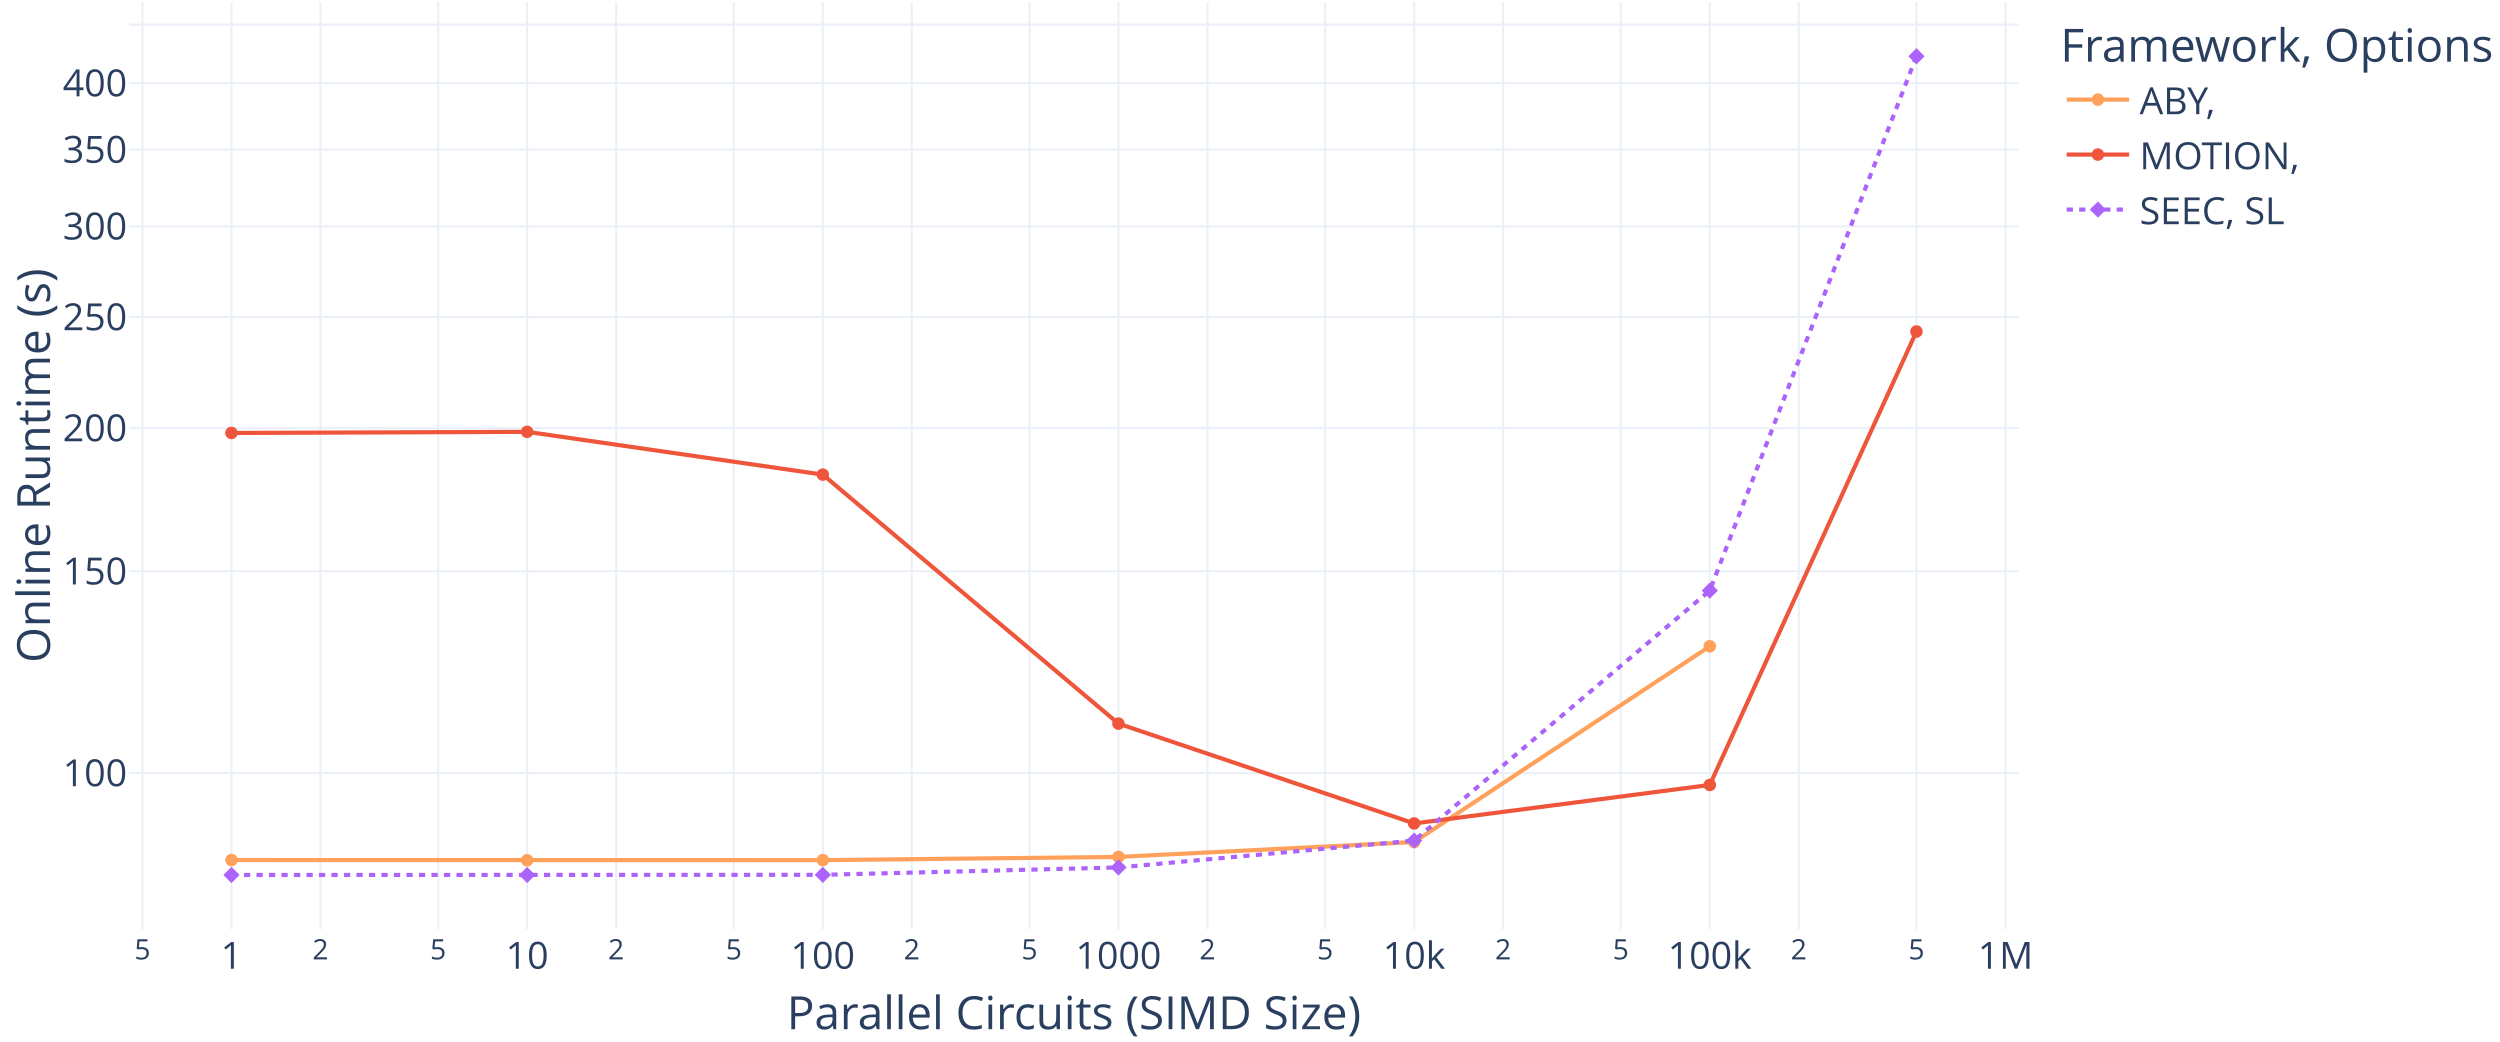
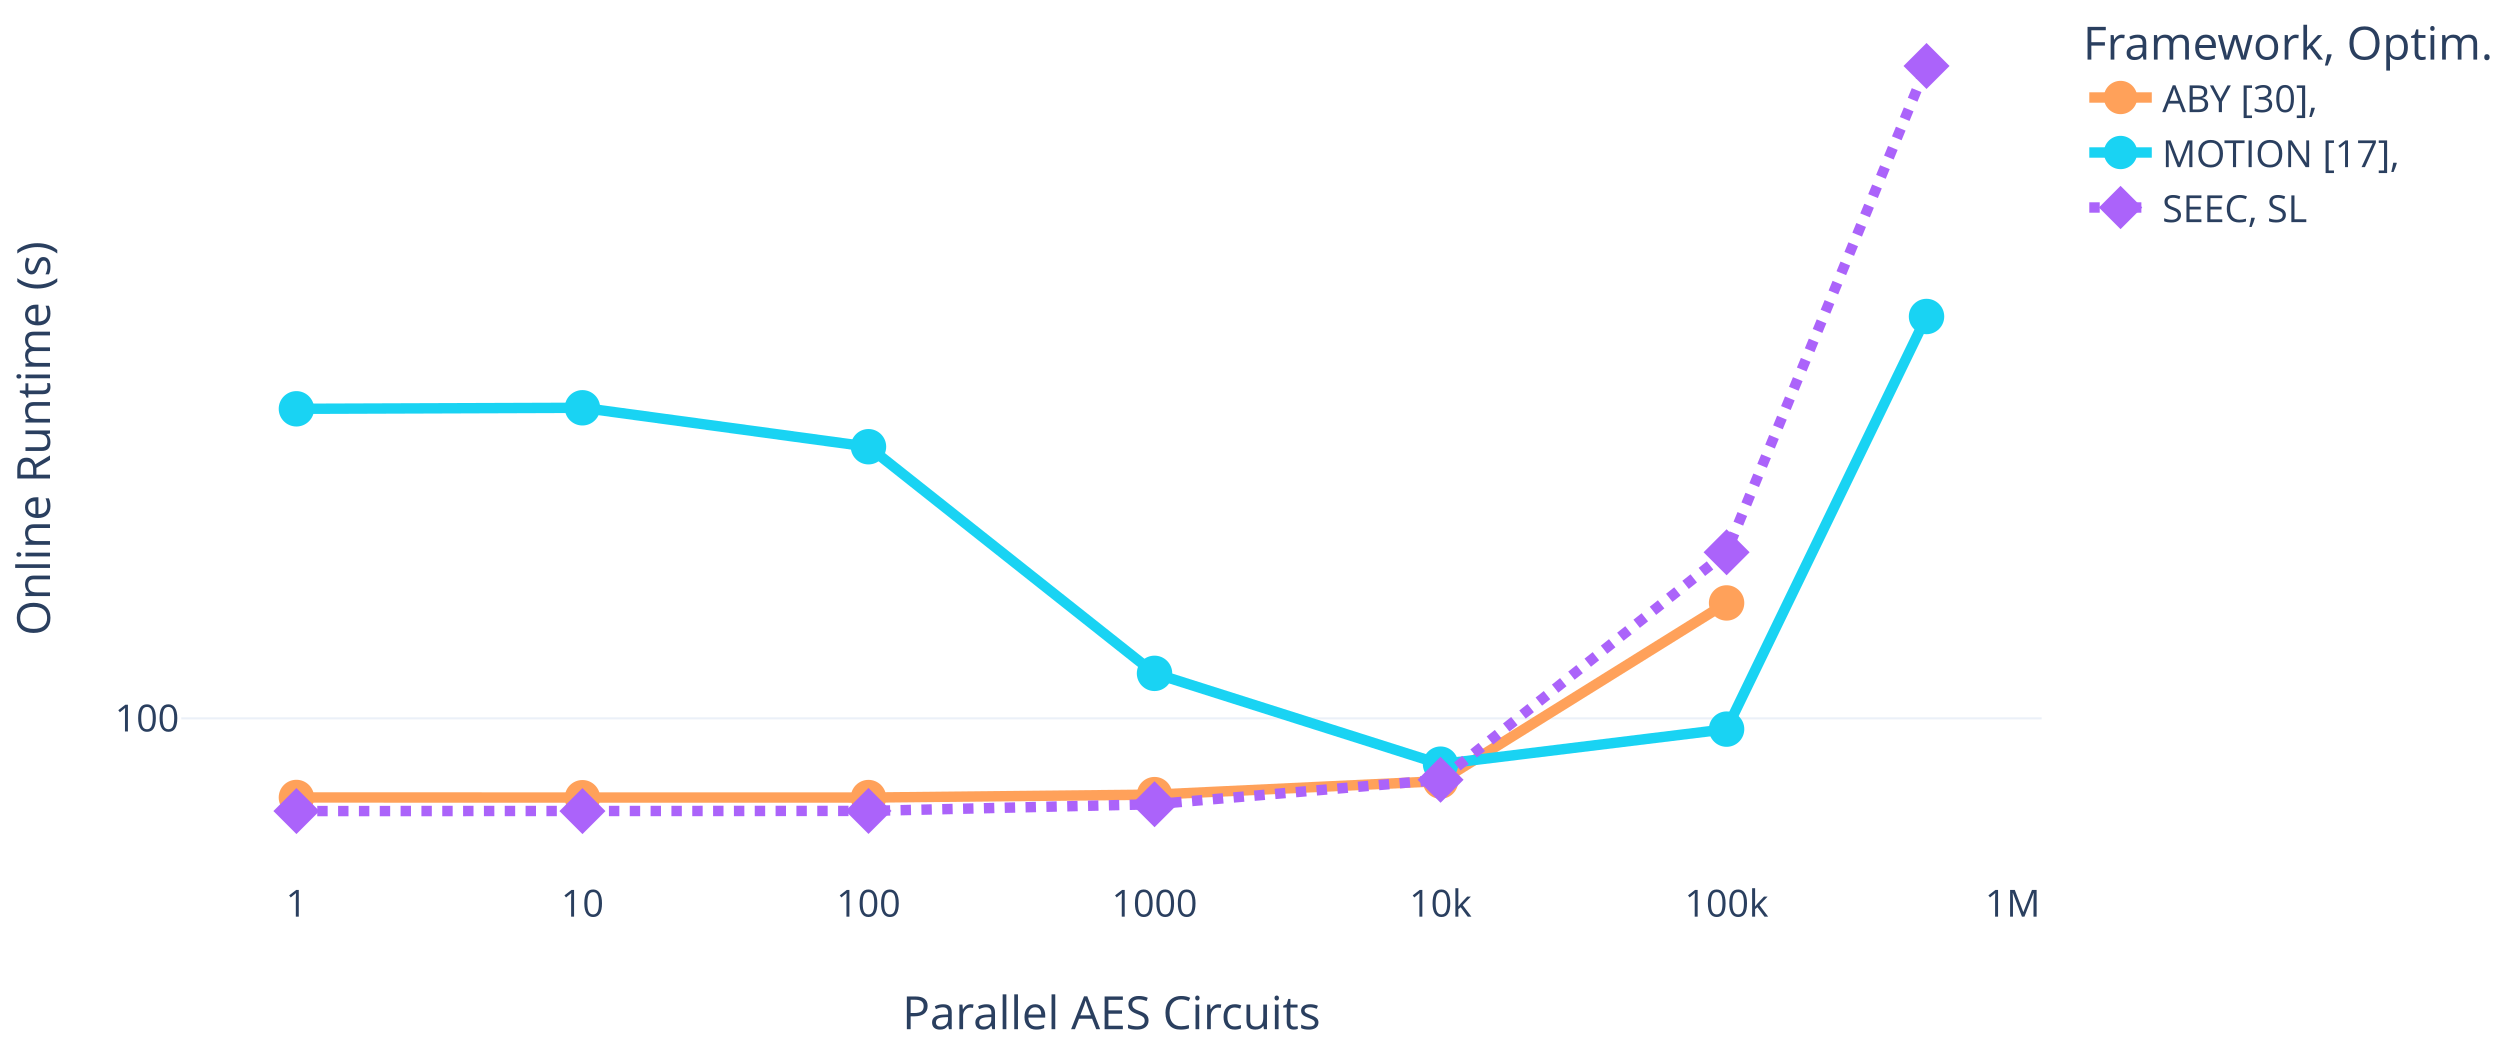
<svg xmlns="http://www.w3.org/2000/svg" class="main-svg" width="1200" height="500" style="" viewBox="0 0 1200 500">
  <rect x="0" y="0" width="1200" height="500" style="fill: rgb(255, 255, 255); fill-opacity: 1;" />
-   <defs id="defs-f3e6d9">
+   <defs id="defs-80a5e2">
    <g class="clips">
-       <clipPath id="clipf3e6d9xyplot" class="plotclip">
-         <rect width="907" height="445" />
-       </clipPath>
-       <clipPath class="axesclip" id="clipf3e6d9x">
-         <rect x="62" y="0" width="907" height="500" />
-       </clipPath>
-       <clipPath class="axesclip" id="clipf3e6d9y">
-         <rect x="0" y="1" width="1200" height="445" />
-       </clipPath>
-       <clipPath class="axesclip" id="clipf3e6d9xy">
-         <rect x="62" y="1" width="907" height="445" />
+       <clipPath id="clip80a5e2xyplot" class="plotclip">
+         <rect width="893" height="421" />
+       </clipPath>
+       <clipPath class="axesclip" id="clip80a5e2x">
+         <rect x="87" y="0" width="893" height="500" />
+       </clipPath>
+       <clipPath class="axesclip" id="clip80a5e2y">
+         <rect x="0" y="0" width="1200" height="421" />
+       </clipPath>
+       <clipPath class="axesclip" id="clip80a5e2xy">
+         <rect x="87" y="0" width="893" height="421" />
      </clipPath>
    </g>
    <g class="gradients" />
    <g class="patterns" />
  </defs>
  <g class="bglayer" />
  <g class="layer-below">
    <g class="imagelayer" />
    <g class="shapelayer" />
  </g>
  <g class="cartesianlayer">
    <g class="subplot xy">
      <g class="layer-subplot">
        <g class="shapelayer" />
        <g class="imagelayer" />
      </g>
      <g class="minor-gridlayer">
        <g class="x" />
        <g class="y" />
      </g>
      <g class="gridlayer">
-         <g class="x">
-           <path class="xgrid crisp" transform="translate(68.38,0)" d="M0,1v445" style="stroke: rgb(235, 240, 248); stroke-opacity: 1; stroke-width: 1px;" />
-           <path class="xgrid crisp" transform="translate(111.1,0)" d="M0,1v445" style="stroke: rgb(235, 240, 248); stroke-opacity: 1; stroke-width: 1px;" />
-           <path class="xgrid crisp" transform="translate(153.82,0)" d="M0,1v445" style="stroke: rgb(235, 240, 248); stroke-opacity: 1; stroke-width: 1px;" />
-           <path class="xgrid crisp" transform="translate(210.3,0)" d="M0,1v445" style="stroke: rgb(235, 240, 248); stroke-opacity: 1; stroke-width: 1px;" />
-           <path class="xgrid crisp" transform="translate(253.02,0)" d="M0,1v445" style="stroke: rgb(235, 240, 248); stroke-opacity: 1; stroke-width: 1px;" />
-           <path class="xgrid crisp" transform="translate(295.74,0)" d="M0,1v445" style="stroke: rgb(235, 240, 248); stroke-opacity: 1; stroke-width: 1px;" />
-           <path class="xgrid crisp" transform="translate(352.22,0)" d="M0,1v445" style="stroke: rgb(235, 240, 248); stroke-opacity: 1; stroke-width: 1px;" />
-           <path class="xgrid crisp" transform="translate(394.94,0)" d="M0,1v445" style="stroke: rgb(235, 240, 248); stroke-opacity: 1; stroke-width: 1px;" />
-           <path class="xgrid crisp" transform="translate(437.66,0)" d="M0,1v445" style="stroke: rgb(235, 240, 248); stroke-opacity: 1; stroke-width: 1px;" />
-           <path class="xgrid crisp" transform="translate(494.14,0)" d="M0,1v445" style="stroke: rgb(235, 240, 248); stroke-opacity: 1; stroke-width: 1px;" />
-           <path class="xgrid crisp" transform="translate(536.86,0)" d="M0,1v445" style="stroke: rgb(235, 240, 248); stroke-opacity: 1; stroke-width: 1px;" />
-           <path class="xgrid crisp" transform="translate(579.58,0)" d="M0,1v445" style="stroke: rgb(235, 240, 248); stroke-opacity: 1; stroke-width: 1px;" />
-           <path class="xgrid crisp" transform="translate(636.06,0)" d="M0,1v445" style="stroke: rgb(235, 240, 248); stroke-opacity: 1; stroke-width: 1px;" />
-           <path class="xgrid crisp" transform="translate(678.78,0)" d="M0,1v445" style="stroke: rgb(235, 240, 248); stroke-opacity: 1; stroke-width: 1px;" />
-           <path class="xgrid crisp" transform="translate(721.5,0)" d="M0,1v445" style="stroke: rgb(235, 240, 248); stroke-opacity: 1; stroke-width: 1px;" />
-           <path class="xgrid crisp" transform="translate(777.98,0)" d="M0,1v445" style="stroke: rgb(235, 240, 248); stroke-opacity: 1; stroke-width: 1px;" />
-           <path class="xgrid crisp" transform="translate(820.7,0)" d="M0,1v445" style="stroke: rgb(235, 240, 248); stroke-opacity: 1; stroke-width: 1px;" />
-           <path class="xgrid crisp" transform="translate(863.42,0)" d="M0,1v445" style="stroke: rgb(235, 240, 248); stroke-opacity: 1; stroke-width: 1px;" />
-           <path class="xgrid crisp" transform="translate(919.9,0)" d="M0,1v445" style="stroke: rgb(235, 240, 248); stroke-opacity: 1; stroke-width: 1px;" />
-           <path class="xgrid crisp" transform="translate(962.62,0)" d="M0,1v445" style="stroke: rgb(235, 240, 248); stroke-opacity: 1; stroke-width: 1px;" />
-         </g>
+         <g class="x" />
        <g class="y">
-           <path class="ygrid crisp" transform="translate(0,371.09)" d="M62,0h907" style="stroke: rgb(235, 240, 248); stroke-opacity: 1; stroke-width: 1px;" />
-           <path class="ygrid crisp" transform="translate(0,274.23)" d="M62,0h907" style="stroke: rgb(235, 240, 248); stroke-opacity: 1; stroke-width: 1px;" />
-           <path class="ygrid crisp" transform="translate(0,205.51)" d="M62,0h907" style="stroke: rgb(235, 240, 248); stroke-opacity: 1; stroke-width: 1px;" />
-           <path class="ygrid crisp" transform="translate(0,152.21)" d="M62,0h907" style="stroke: rgb(235, 240, 248); stroke-opacity: 1; stroke-width: 1px;" />
-           <path class="ygrid crisp" transform="translate(0,108.66)" d="M62,0h907" style="stroke: rgb(235, 240, 248); stroke-opacity: 1; stroke-width: 1px;" />
-           <path class="ygrid crisp" transform="translate(0,71.83)" d="M62,0h907" style="stroke: rgb(235, 240, 248); stroke-opacity: 1; stroke-width: 1px;" />
-           <path class="ygrid crisp" transform="translate(0,39.94)" d="M62,0h907" style="stroke: rgb(235, 240, 248); stroke-opacity: 1; stroke-width: 1px;" />
-           <path class="ygrid crisp" transform="translate(0,11.8)" d="M62,0h907" style="stroke: rgb(235, 240, 248); stroke-opacity: 1; stroke-width: 1px;" />
+           <path class="ygrid crisp" transform="translate(0,344.81)" d="M87,0h893" style="stroke: rgb(235, 240, 248); stroke-opacity: 1; stroke-width: 1px;" />
        </g>
      </g>
      <g class="zerolinelayer" />
      <path class="xlines-below" />
      <path class="ylines-below" />
      <g class="overlines-below" />
      <g class="xaxislayer-below" />
      <g class="yaxislayer-below" />
      <g class="overaxes-below" />
-       <g class="plot" transform="translate(62,1)" clip-path="url(#clipf3e6d9xyplot)">
+       <g class="plot" transform="translate(87,0)" clip-path="url(#clip80a5e2xyplot)">
        <g class="scatterlayer mlayer">
-           <g class="trace scatter trace875b32" style="stroke-miterlimit: 2; opacity: 1;">
+           <g class="trace scatter trace30fdcc" style="stroke-miterlimit: 2; opacity: 1;">
            <g class="fills" />
            <g class="errorbars" />
            <g class="lines">
-               <path class="js-line" d="M49.1,411.82L332.94,411.86L474.86,410.32L616.78,403.18L758.7,309.2" style="vector-effect: none; fill: none; stroke: rgb(255, 161, 90); stroke-opacity: 1; stroke-width: 2px; opacity: 1;" />
+               <path class="js-line" d="M55.28,382.79L329.87,382.83L467.17,381.42L604.46,374.93L741.76,289.41" style="vector-effect: none; fill: none; stroke: rgb(255, 161, 90); stroke-opacity: 1; stroke-width: 5px; opacity: 1;" />
            </g>
            <g class="points">
-               <path class="point" transform="translate(49.1,411.82)" d="M3,0A3,3 0 1,1 0,-3A3,3 0 0,1 3,0Z" style="opacity: 1; stroke-width: 0px; fill: rgb(255, 161, 90); fill-opacity: 1;" />
-               <path class="point" transform="translate(191.02,411.95)" d="M3,0A3,3 0 1,1 0,-3A3,3 0 0,1 3,0Z" style="opacity: 1; stroke-width: 0px; fill: rgb(255, 161, 90); fill-opacity: 1;" />
-               <path class="point" transform="translate(332.94,411.86)" d="M3,0A3,3 0 1,1 0,-3A3,3 0 0,1 3,0Z" style="opacity: 1; stroke-width: 0px; fill: rgb(255, 161, 90); fill-opacity: 1;" />
-               <path class="point" transform="translate(474.86,410.32)" d="M3,0A3,3 0 1,1 0,-3A3,3 0 0,1 3,0Z" style="opacity: 1; stroke-width: 0px; fill: rgb(255, 161, 90); fill-opacity: 1;" />
-               <path class="point" transform="translate(616.78,403.18)" d="M3,0A3,3 0 1,1 0,-3A3,3 0 0,1 3,0Z" style="opacity: 1; stroke-width: 0px; fill: rgb(255, 161, 90); fill-opacity: 1;" />
-               <path class="point" transform="translate(758.7,309.2)" d="M3,0A3,3 0 1,1 0,-3A3,3 0 0,1 3,0Z" style="opacity: 1; stroke-width: 0px; fill: rgb(255, 161, 90); fill-opacity: 1;" />
+               <path class="point" transform="translate(55.28,382.79)" d="M8.5,0A8.5,8.5 0 1,1 0,-8.5A8.5,8.5 0 0,1 8.5,0Z" style="opacity: 1; stroke-width: 0px; fill: rgb(255, 161, 90); fill-opacity: 1;" />
+               <path class="point" transform="translate(192.57,382.91)" d="M8.5,0A8.5,8.5 0 1,1 0,-8.5A8.5,8.5 0 0,1 8.5,0Z" style="opacity: 1; stroke-width: 0px; fill: rgb(255, 161, 90); fill-opacity: 1;" />
+               <path class="point" transform="translate(329.87,382.83)" d="M8.5,0A8.5,8.5 0 1,1 0,-8.5A8.5,8.5 0 0,1 8.5,0Z" style="opacity: 1; stroke-width: 0px; fill: rgb(255, 161, 90); fill-opacity: 1;" />
+               <path class="point" transform="translate(467.17,381.42)" d="M8.5,0A8.5,8.5 0 1,1 0,-8.5A8.5,8.5 0 0,1 8.5,0Z" style="opacity: 1; stroke-width: 0px; fill: rgb(255, 161, 90); fill-opacity: 1;" />
+               <path class="point" transform="translate(604.46,374.93)" d="M8.5,0A8.5,8.5 0 1,1 0,-8.5A8.5,8.5 0 0,1 8.5,0Z" style="opacity: 1; stroke-width: 0px; fill: rgb(255, 161, 90); fill-opacity: 1;" />
+               <path class="point" transform="translate(741.76,289.41)" d="M8.5,0A8.5,8.5 0 1,1 0,-8.5A8.5,8.5 0 0,1 8.5,0Z" style="opacity: 1; stroke-width: 0px; fill: rgb(255, 161, 90); fill-opacity: 1;" />
            </g>
            <g class="text" />
          </g>
-           <g class="trace scatter trace6e93a5" style="stroke-miterlimit: 2; opacity: 1;">
+           <g class="trace scatter traced0919b" style="stroke-miterlimit: 2; opacity: 1;">
            <g class="fills" />
            <g class="errorbars" />
            <g class="lines">
-               <path class="js-line" d="M49.1,206.82L191.02,206.28L332.94,226.82L474.86,346.35L616.78,394.25L758.7,375.77L857.9,158.13" style="vector-effect: none; fill: none; stroke: rgb(239, 85, 59); stroke-opacity: 1; stroke-width: 2px; opacity: 1;" />
+               <path class="js-line" d="M55.28,196.23L192.57,195.74L329.87,214.43L467.17,323.21L604.46,366.8L741.76,349.98L837.73,151.92" style="vector-effect: none; fill: none; stroke: rgb(25, 211, 243); stroke-opacity: 1; stroke-width: 5px; opacity: 1;" />
            </g>
            <g class="points">
-               <path class="point" transform="translate(49.1,206.82)" d="M3,0A3,3 0 1,1 0,-3A3,3 0 0,1 3,0Z" style="opacity: 1; stroke-width: 0px; fill: rgb(239, 85, 59); fill-opacity: 1;" />
-               <path class="point" transform="translate(191.02,206.28)" d="M3,0A3,3 0 1,1 0,-3A3,3 0 0,1 3,0Z" style="opacity: 1; stroke-width: 0px; fill: rgb(239, 85, 59); fill-opacity: 1;" />
-               <path class="point" transform="translate(332.94,226.82)" d="M3,0A3,3 0 1,1 0,-3A3,3 0 0,1 3,0Z" style="opacity: 1; stroke-width: 0px; fill: rgb(239, 85, 59); fill-opacity: 1;" />
-               <path class="point" transform="translate(474.86,346.35)" d="M3,0A3,3 0 1,1 0,-3A3,3 0 0,1 3,0Z" style="opacity: 1; stroke-width: 0px; fill: rgb(239, 85, 59); fill-opacity: 1;" />
-               <path class="point" transform="translate(616.78,394.25)" d="M3,0A3,3 0 1,1 0,-3A3,3 0 0,1 3,0Z" style="opacity: 1; stroke-width: 0px; fill: rgb(239, 85, 59); fill-opacity: 1;" />
-               <path class="point" transform="translate(758.7,375.77)" d="M3,0A3,3 0 1,1 0,-3A3,3 0 0,1 3,0Z" style="opacity: 1; stroke-width: 0px; fill: rgb(239, 85, 59); fill-opacity: 1;" />
-               <path class="point" transform="translate(857.9,158.13)" d="M3,0A3,3 0 1,1 0,-3A3,3 0 0,1 3,0Z" style="opacity: 1; stroke-width: 0px; fill: rgb(239, 85, 59); fill-opacity: 1;" />
+               <path class="point" transform="translate(55.28,196.23)" d="M8.5,0A8.5,8.5 0 1,1 0,-8.5A8.5,8.5 0 0,1 8.5,0Z" style="opacity: 1; stroke-width: 0px; fill: rgb(25, 211, 243); fill-opacity: 1;" />
+               <path class="point" transform="translate(192.57,195.74)" d="M8.5,0A8.5,8.5 0 1,1 0,-8.5A8.5,8.5 0 0,1 8.5,0Z" style="opacity: 1; stroke-width: 0px; fill: rgb(25, 211, 243); fill-opacity: 1;" />
+               <path class="point" transform="translate(329.87,214.43)" d="M8.5,0A8.5,8.5 0 1,1 0,-8.5A8.5,8.5 0 0,1 8.5,0Z" style="opacity: 1; stroke-width: 0px; fill: rgb(25, 211, 243); fill-opacity: 1;" />
+               <path class="point" transform="translate(467.17,323.21)" d="M8.5,0A8.5,8.5 0 1,1 0,-8.5A8.5,8.5 0 0,1 8.5,0Z" style="opacity: 1; stroke-width: 0px; fill: rgb(25, 211, 243); fill-opacity: 1;" />
+               <path class="point" transform="translate(604.46,366.8)" d="M8.5,0A8.5,8.5 0 1,1 0,-8.5A8.5,8.5 0 0,1 8.5,0Z" style="opacity: 1; stroke-width: 0px; fill: rgb(25, 211, 243); fill-opacity: 1;" />
+               <path class="point" transform="translate(741.76,349.98)" d="M8.5,0A8.5,8.5 0 1,1 0,-8.5A8.5,8.5 0 0,1 8.5,0Z" style="opacity: 1; stroke-width: 0px; fill: rgb(25, 211, 243); fill-opacity: 1;" />
+               <path class="point" transform="translate(837.73,151.92)" d="M8.5,0A8.5,8.5 0 1,1 0,-8.5A8.5,8.5 0 0,1 8.5,0Z" style="opacity: 1; stroke-width: 0px; fill: rgb(25, 211, 243); fill-opacity: 1;" />
            </g>
            <g class="text" />
          </g>
-           <g class="trace scatter tracef9bb9e" style="stroke-miterlimit: 2; opacity: 1;">
+           <g class="trace scatter trace0a8a8a" style="stroke-miterlimit: 2; opacity: 1;">
            <g class="fills" />
            <g class="errorbars" />
            <g class="lines">
-               <path class="js-line" d="M49.1,418.99L332.94,418.92L474.86,415.38L616.78,402.48L758.7,282.48L857.9,26" style="vector-effect: none; fill: none; stroke: rgb(171, 99, 250); stroke-opacity: 1; stroke-dasharray: 3px, 3px; stroke-width: 2px; opacity: 1;" />
+               <path class="js-line" d="M55.28,389.31L329.87,389.25L467.17,386.03L604.46,374.29L741.76,265.09L837.73,31.67" style="vector-effect: none; fill: none; stroke: rgb(171, 99, 250); stroke-opacity: 1; stroke-dasharray: 5px, 5px; stroke-width: 5px; opacity: 1;" />
            </g>
            <g class="points">
-               <path class="point" transform="translate(49.1,418.99)" d="M3.9,0L0,3.9L-3.9,0L0,-3.9Z" style="opacity: 1; stroke-width: 0px; fill: rgb(171, 99, 250); fill-opacity: 1;" />
-               <path class="point" transform="translate(191.02,419)" d="M3.9,0L0,3.9L-3.9,0L0,-3.9Z" style="opacity: 1; stroke-width: 0px; fill: rgb(171, 99, 250); fill-opacity: 1;" />
-               <path class="point" transform="translate(332.94,418.92)" d="M3.9,0L0,3.9L-3.9,0L0,-3.9Z" style="opacity: 1; stroke-width: 0px; fill: rgb(171, 99, 250); fill-opacity: 1;" />
-               <path class="point" transform="translate(474.86,415.38)" d="M3.9,0L0,3.9L-3.9,0L0,-3.9Z" style="opacity: 1; stroke-width: 0px; fill: rgb(171, 99, 250); fill-opacity: 1;" />
-               <path class="point" transform="translate(616.78,402.48)" d="M3.9,0L0,3.9L-3.9,0L0,-3.9Z" style="opacity: 1; stroke-width: 0px; fill: rgb(171, 99, 250); fill-opacity: 1;" />
-               <path class="point" transform="translate(758.7,282.48)" d="M3.9,0L0,3.9L-3.9,0L0,-3.9Z" style="opacity: 1; stroke-width: 0px; fill: rgb(171, 99, 250); fill-opacity: 1;" />
-               <path class="point" transform="translate(857.9,26)" d="M3.9,0L0,3.9L-3.9,0L0,-3.9Z" style="opacity: 1; stroke-width: 0px; fill: rgb(171, 99, 250); fill-opacity: 1;" />
+               <path class="point" transform="translate(55.28,389.31)" d="M11.05,0L0,11.05L-11.05,0L0,-11.05Z" style="opacity: 1; stroke-width: 0px; fill: rgb(171, 99, 250); fill-opacity: 1;" />
+               <path class="point" transform="translate(192.57,389.32)" d="M11.05,0L0,11.05L-11.05,0L0,-11.05Z" style="opacity: 1; stroke-width: 0px; fill: rgb(171, 99, 250); fill-opacity: 1;" />
+               <path class="point" transform="translate(329.87,389.25)" d="M11.05,0L0,11.05L-11.05,0L0,-11.05Z" style="opacity: 1; stroke-width: 0px; fill: rgb(171, 99, 250); fill-opacity: 1;" />
+               <path class="point" transform="translate(467.17,386.03)" d="M11.05,0L0,11.05L-11.05,0L0,-11.05Z" style="opacity: 1; stroke-width: 0px; fill: rgb(171, 99, 250); fill-opacity: 1;" />
+               <path class="point" transform="translate(604.46,374.29)" d="M11.05,0L0,11.05L-11.05,0L0,-11.05Z" style="opacity: 1; stroke-width: 0px; fill: rgb(171, 99, 250); fill-opacity: 1;" />
+               <path class="point" transform="translate(741.76,265.09)" d="M11.05,0L0,11.05L-11.05,0L0,-11.05Z" style="opacity: 1; stroke-width: 0px; fill: rgb(171, 99, 250); fill-opacity: 1;" />
+               <path class="point" transform="translate(837.73,31.67)" d="M11.05,0L0,11.05L-11.05,0L0,-11.05Z" style="opacity: 1; stroke-width: 0px; fill: rgb(171, 99, 250); fill-opacity: 1;" />
            </g>
            <g class="text" />
          </g>
        </g>
      </g>
      <g class="overplot" />
      <path class="xlines-above crisp" d="M0,0" style="fill: none;" />
      <path class="ylines-above crisp" d="M0,0" style="fill: none;" />
      <g class="overlines-above" />
      <g class="xaxislayer-above">
        <g class="xtick">
-           <text text-anchor="middle" x="0" y="460.5" transform="translate(68.38,0)" style="font-family: 'Open Sans', verdana, arial, sans-serif; font-size: 13.5px; fill: rgb(42, 63, 95); fill-opacity: 1; white-space: pre; opacity: 1;">5</text>
-         </g>
-         <g class="xtick">
-           <text text-anchor="middle" x="0" y="465" style="font-family: 'Open Sans', verdana, arial, sans-serif; font-size: 18px; fill: rgb(42, 63, 95); fill-opacity: 1; white-space: pre; opacity: 1;" transform="translate(111.1,0)">1</text>
-         </g>
-         <g class="xtick">
-           <text text-anchor="middle" x="0" y="460.5" style="font-family: 'Open Sans', verdana, arial, sans-serif; font-size: 13.5px; fill: rgb(42, 63, 95); fill-opacity: 1; white-space: pre; opacity: 1;" transform="translate(153.82,0)">2</text>
-         </g>
-         <g class="xtick">
-           <text text-anchor="middle" x="0" y="460.5" style="font-family: 'Open Sans', verdana, arial, sans-serif; font-size: 13.5px; fill: rgb(42, 63, 95); fill-opacity: 1; white-space: pre; opacity: 1;" transform="translate(210.3,0)">5</text>
-         </g>
-         <g class="xtick">
-           <text text-anchor="middle" x="0" y="465" style="font-family: 'Open Sans', verdana, arial, sans-serif; font-size: 18px; fill: rgb(42, 63, 95); fill-opacity: 1; white-space: pre; opacity: 1;" transform="translate(253.02,0)">10</text>
-         </g>
-         <g class="xtick">
-           <text text-anchor="middle" x="0" y="460.5" style="font-family: 'Open Sans', verdana, arial, sans-serif; font-size: 13.5px; fill: rgb(42, 63, 95); fill-opacity: 1; white-space: pre; opacity: 1;" transform="translate(295.74,0)">2</text>
-         </g>
-         <g class="xtick">
-           <text text-anchor="middle" x="0" y="460.5" style="font-family: 'Open Sans', verdana, arial, sans-serif; font-size: 13.5px; fill: rgb(42, 63, 95); fill-opacity: 1; white-space: pre; opacity: 1;" transform="translate(352.22,0)">5</text>
-         </g>
-         <g class="xtick">
-           <text text-anchor="middle" x="0" y="465" style="font-family: 'Open Sans', verdana, arial, sans-serif; font-size: 18px; fill: rgb(42, 63, 95); fill-opacity: 1; white-space: pre; opacity: 1;" transform="translate(394.94,0)">100</text>
-         </g>
-         <g class="xtick">
-           <text text-anchor="middle" x="0" y="460.5" style="font-family: 'Open Sans', verdana, arial, sans-serif; font-size: 13.5px; fill: rgb(42, 63, 95); fill-opacity: 1; white-space: pre; opacity: 1;" transform="translate(437.66,0)">2</text>
-         </g>
-         <g class="xtick">
-           <text text-anchor="middle" x="0" y="460.5" style="font-family: 'Open Sans', verdana, arial, sans-serif; font-size: 13.5px; fill: rgb(42, 63, 95); fill-opacity: 1; white-space: pre; opacity: 1;" transform="translate(494.14,0)">5</text>
-         </g>
-         <g class="xtick">
-           <text text-anchor="middle" x="0" y="465" style="font-family: 'Open Sans', verdana, arial, sans-serif; font-size: 18px; fill: rgb(42, 63, 95); fill-opacity: 1; white-space: pre; opacity: 1;" transform="translate(536.86,0)">1000</text>
-         </g>
-         <g class="xtick">
-           <text text-anchor="middle" x="0" y="460.5" style="font-family: 'Open Sans', verdana, arial, sans-serif; font-size: 13.5px; fill: rgb(42, 63, 95); fill-opacity: 1; white-space: pre; opacity: 1;" transform="translate(579.58,0)">2</text>
-         </g>
-         <g class="xtick">
-           <text text-anchor="middle" x="0" y="460.5" style="font-family: 'Open Sans', verdana, arial, sans-serif; font-size: 13.5px; fill: rgb(42, 63, 95); fill-opacity: 1; white-space: pre; opacity: 1;" transform="translate(636.06,0)">5</text>
-         </g>
-         <g class="xtick">
-           <text text-anchor="middle" x="0" y="465" style="font-family: 'Open Sans', verdana, arial, sans-serif; font-size: 18px; fill: rgb(42, 63, 95); fill-opacity: 1; white-space: pre; opacity: 1;" transform="translate(678.78,0)">10k</text>
-         </g>
-         <g class="xtick">
-           <text text-anchor="middle" x="0" y="460.5" style="font-family: 'Open Sans', verdana, arial, sans-serif; font-size: 13.5px; fill: rgb(42, 63, 95); fill-opacity: 1; white-space: pre; opacity: 1;" transform="translate(721.5,0)">2</text>
-         </g>
-         <g class="xtick">
-           <text text-anchor="middle" x="0" y="460.5" style="font-family: 'Open Sans', verdana, arial, sans-serif; font-size: 13.5px; fill: rgb(42, 63, 95); fill-opacity: 1; white-space: pre; opacity: 1;" transform="translate(777.98,0)">5</text>
-         </g>
-         <g class="xtick">
-           <text text-anchor="middle" x="0" y="465" style="font-family: 'Open Sans', verdana, arial, sans-serif; font-size: 18px; fill: rgb(42, 63, 95); fill-opacity: 1; white-space: pre; opacity: 1;" transform="translate(820.7,0)">100k</text>
-         </g>
-         <g class="xtick">
-           <text text-anchor="middle" x="0" y="460.5" style="font-family: 'Open Sans', verdana, arial, sans-serif; font-size: 13.5px; fill: rgb(42, 63, 95); fill-opacity: 1; white-space: pre; opacity: 1;" transform="translate(863.42,0)">2</text>
-         </g>
-         <g class="xtick">
-           <text text-anchor="middle" x="0" y="460.5" style="font-family: 'Open Sans', verdana, arial, sans-serif; font-size: 13.5px; fill: rgb(42, 63, 95); fill-opacity: 1; white-space: pre; opacity: 1;" transform="translate(919.9,0)">5</text>
-         </g>
-         <g class="xtick">
-           <text text-anchor="middle" x="0" y="465" style="font-family: 'Open Sans', verdana, arial, sans-serif; font-size: 18px; fill: rgb(42, 63, 95); fill-opacity: 1; white-space: pre; opacity: 1;" transform="translate(962.62,0)">1M</text>
+           <text text-anchor="middle" x="0" y="440" transform="translate(142.28,0)" style="font-family: 'Open Sans', verdana, arial, sans-serif; font-size: 18px; fill: rgb(42, 63, 95); fill-opacity: 1; white-space: pre; opacity: 1;">1</text>
+         </g>
+         <g class="xtick">
+           <text text-anchor="middle" x="0" y="440" style="font-family: 'Open Sans', verdana, arial, sans-serif; font-size: 18px; fill: rgb(42, 63, 95); fill-opacity: 1; white-space: pre; opacity: 1;" transform="translate(279.57,0)">10</text>
+         </g>
+         <g class="xtick">
+           <text text-anchor="middle" x="0" y="440" style="font-family: 'Open Sans', verdana, arial, sans-serif; font-size: 18px; fill: rgb(42, 63, 95); fill-opacity: 1; white-space: pre; opacity: 1;" transform="translate(416.87,0)">100</text>
+         </g>
+         <g class="xtick">
+           <text text-anchor="middle" x="0" y="440" style="font-family: 'Open Sans', verdana, arial, sans-serif; font-size: 18px; fill: rgb(42, 63, 95); fill-opacity: 1; white-space: pre; opacity: 1;" transform="translate(554.17,0)">1000</text>
+         </g>
+         <g class="xtick">
+           <text text-anchor="middle" x="0" y="440" style="font-family: 'Open Sans', verdana, arial, sans-serif; font-size: 18px; fill: rgb(42, 63, 95); fill-opacity: 1; white-space: pre; opacity: 1;" transform="translate(691.46,0)">10k</text>
+         </g>
+         <g class="xtick">
+           <text text-anchor="middle" x="0" y="440" style="font-family: 'Open Sans', verdana, arial, sans-serif; font-size: 18px; fill: rgb(42, 63, 95); fill-opacity: 1; white-space: pre; opacity: 1;" transform="translate(828.76,0)">100k</text>
+         </g>
+         <g class="xtick">
+           <text text-anchor="middle" x="0" y="440" style="font-family: 'Open Sans', verdana, arial, sans-serif; font-size: 18px; fill: rgb(42, 63, 95); fill-opacity: 1; white-space: pre; opacity: 1;" transform="translate(966.06,0)">1M</text>
        </g>
      </g>
      <g class="yaxislayer-above">
        <g class="ytick">
-           <text text-anchor="end" x="61" y="6.3" transform="translate(0,371.09)" style="font-family: 'Open Sans', verdana, arial, sans-serif; font-size: 18px; fill: rgb(42, 63, 95); fill-opacity: 1; white-space: pre; opacity: 1;">100</text>
-         </g>
-         <g class="ytick">
-           <text text-anchor="end" x="61" y="6.3" style="font-family: 'Open Sans', verdana, arial, sans-serif; font-size: 18px; fill: rgb(42, 63, 95); fill-opacity: 1; white-space: pre; opacity: 1;" transform="translate(0,274.23)">150</text>
-         </g>
-         <g class="ytick">
-           <text text-anchor="end" x="61" y="6.3" style="font-family: 'Open Sans', verdana, arial, sans-serif; font-size: 18px; fill: rgb(42, 63, 95); fill-opacity: 1; white-space: pre; opacity: 1;" transform="translate(0,205.51)">200</text>
-         </g>
-         <g class="ytick">
-           <text text-anchor="end" x="61" y="6.3" style="font-family: 'Open Sans', verdana, arial, sans-serif; font-size: 18px; fill: rgb(42, 63, 95); fill-opacity: 1; white-space: pre; opacity: 1;" transform="translate(0,152.21)">250</text>
-         </g>
-         <g class="ytick">
-           <text text-anchor="end" x="61" y="6.3" style="font-family: 'Open Sans', verdana, arial, sans-serif; font-size: 18px; fill: rgb(42, 63, 95); fill-opacity: 1; white-space: pre; opacity: 1;" transform="translate(0,108.66)">300</text>
-         </g>
-         <g class="ytick">
-           <text text-anchor="end" x="61" y="6.3" style="font-family: 'Open Sans', verdana, arial, sans-serif; font-size: 18px; fill: rgb(42, 63, 95); fill-opacity: 1; white-space: pre; opacity: 1;" transform="translate(0,71.83)">350</text>
-         </g>
-         <g class="ytick">
-           <text text-anchor="end" x="61" y="6.3" style="font-family: 'Open Sans', verdana, arial, sans-serif; font-size: 18px; fill: rgb(42, 63, 95); fill-opacity: 1; white-space: pre; opacity: 1;" transform="translate(0,39.94)">400</text>
-         </g>
-         <g class="ytick">
-           <text text-anchor="end" x="61" y="6.3" style="font-family: 'Open Sans', verdana, arial, sans-serif; font-size: 18px; fill: rgb(42, 63, 95); fill-opacity: 1; white-space: pre; opacity: 0;" transform="translate(0,11.8)">450</text>
+           <text text-anchor="end" x="86" y="6.3" transform="translate(0,344.81)" style="font-family: 'Open Sans', verdana, arial, sans-serif; font-size: 18px; fill: rgb(42, 63, 95); fill-opacity: 1; white-space: pre; opacity: 1;">100</text>
        </g>
      </g>
      <g class="overaxes-above" />
    </g>
  </g>
  <g class="polarlayer" />
  <g class="smithlayer" />
  <g class="ternarylayer" />
  <g class="geolayer" />
  <g class="funnelarealayer" />
  <g class="pielayer" />
  <g class="iciclelayer" />
  <g class="treemaplayer" />
  <g class="sunburstlayer" />
  <g class="glimages" />
-   <defs id="topdefs-f3e6d9">
+   <defs id="topdefs-80a5e2">
    <g class="clips" />
-     <clipPath id="legendf3e6d9">
-       <rect width="213" height="118" x="0" y="0" />
+     <clipPath id="legend80a5e2">
+       <rect width="202" height="118" x="0" y="0" />
    </clipPath>
  </defs>
  <g class="layer-above">
    <g class="imagelayer" />
    <g class="shapelayer" />
  </g>
  <g class="infolayer">
-     <g class="legend" pointer-events="all" transform="translate(987,1)">
-       <rect class="bg" shape-rendering="crispEdges" width="213" height="118" x="0" y="0" style="stroke: rgb(68, 68, 68); stroke-opacity: 1; fill: rgb(255, 255, 255); fill-opacity: 1; stroke-width: 0px;" />
-       <g class="scrollbox" transform="" clip-path="url(#legendf3e6d9)">
-         <text class="legendtitletext" text-anchor="start" x="2" y="28.6" style="font-family: 'Open Sans', verdana, arial, sans-serif; font-size: 22px; fill: rgb(42, 63, 95); fill-opacity: 1; white-space: pre;">Framework, Options</text>
+     <g class="legend" pointer-events="all" transform="translate(997.86,0)">
+       <rect class="bg" shape-rendering="crispEdges" width="202" height="118" x="0" y="0" style="stroke: rgb(68, 68, 68); stroke-opacity: 1; fill: rgb(255, 255, 255); fill-opacity: 1; stroke-width: 0px;" />
+       <g class="scrollbox" transform="" clip-path="url(#legend80a5e2)">
+         <text class="legendtitletext" text-anchor="start" x="2" y="28.6" style="font-family: 'Open Sans', verdana, arial, sans-serif; font-size: 22px; fill: rgb(42, 63, 95); fill-opacity: 1; white-space: pre;">Framework, Optim.</text>
        <g class="groups" transform="">
          <g class="traces" transform="translate(0,46.8)" style="opacity: 1;">
-             <text class="legendtext" text-anchor="start" x="40" y="7.02" style="font-family: 'Open Sans', verdana, arial, sans-serif; font-size: 18px; fill: rgb(42, 63, 95); fill-opacity: 1; white-space: pre;">ABY, </text>
+             <text class="legendtext" text-anchor="start" x="40" y="7.02" style="font-family: 'Open Sans', verdana, arial, sans-serif; font-size: 18px; fill: rgb(42, 63, 95); fill-opacity: 1; white-space: pre;">ABY [30], </text>
            <g class="layers" style="opacity: 1;">
              <g class="legendfill" />
              <g class="legendlines">
-                 <path class="js-line" d="M5,0h30" style="fill: none; stroke: rgb(255, 161, 90); stroke-opacity: 1; stroke-width: 2px;" />
+                 <path class="js-line" d="M5,0h30" style="fill: none; stroke: rgb(255, 161, 90); stroke-opacity: 1; stroke-width: 5px;" />
              </g>
              <g class="legendsymbols">
                <g class="legendpoints">
-                   <path class="scatterpts" transform="translate(20,0)" d="M3,0A3,3 0 1,1 0,-3A3,3 0 0,1 3,0Z" style="opacity: 1; stroke-width: 0px; fill: rgb(255, 161, 90); fill-opacity: 1;" />
+                   <path class="scatterpts" transform="translate(20,0)" d="M8,0A8,8 0 1,1 0,-8A8,8 0 0,1 8,0Z" style="opacity: 1; stroke-width: 0px; fill: rgb(255, 161, 90); fill-opacity: 1;" />
                </g>
              </g>
            </g>
-             <rect class="legendtoggle" x="0" y="-13.2" width="121.938" height="26.4" style="fill: rgb(0, 0, 0); fill-opacity: 0;" />
+             <rect class="legendtoggle" x="0" y="-13.2" width="159.031" height="26.4" style="fill: rgb(0, 0, 0); fill-opacity: 0;" />
          </g>
        </g>
        <g class="groups" transform="">
          <g class="traces" transform="translate(0,73.2)" style="opacity: 1;">
-             <text class="legendtext" text-anchor="start" x="40" y="7.02" style="font-family: 'Open Sans', verdana, arial, sans-serif; font-size: 18px; fill: rgb(42, 63, 95); fill-opacity: 1; white-space: pre;">MOTION, </text>
+             <text class="legendtext" text-anchor="start" x="40" y="7.02" style="font-family: 'Open Sans', verdana, arial, sans-serif; font-size: 18px; fill: rgb(42, 63, 95); fill-opacity: 1; white-space: pre;">MOTION [17], </text>
            <g class="layers" style="opacity: 1;">
              <g class="legendfill" />
              <g class="legendlines">
-                 <path class="js-line" d="M5,0h30" style="fill: none; stroke: rgb(239, 85, 59); stroke-opacity: 1; stroke-width: 2px;" />
+                 <path class="js-line" d="M5,0h30" style="fill: none; stroke: rgb(25, 211, 243); stroke-opacity: 1; stroke-width: 5px;" />
              </g>
              <g class="legendsymbols">
                <g class="legendpoints">
-                   <path class="scatterpts" transform="translate(20,0)" d="M3,0A3,3 0 1,1 0,-3A3,3 0 0,1 3,0Z" style="opacity: 1; stroke-width: 0px; fill: rgb(239, 85, 59); fill-opacity: 1;" />
+                   <path class="scatterpts" transform="translate(20,0)" d="M8,0A8,8 0 1,1 0,-8A8,8 0 0,1 8,0Z" style="opacity: 1; stroke-width: 0px; fill: rgb(25, 211, 243); fill-opacity: 1;" />
                </g>
              </g>
            </g>
-             <rect class="legendtoggle" x="0" y="-13.2" width="121.938" height="26.4" style="fill: rgb(0, 0, 0); fill-opacity: 0;" />
+             <rect class="legendtoggle" x="0" y="-13.2" width="159.031" height="26.4" style="fill: rgb(0, 0, 0); fill-opacity: 0;" />
          </g>
        </g>
        <g class="groups" transform="">
          <g class="traces" transform="translate(0,99.6)" style="opacity: 1;">
            <text class="legendtext" text-anchor="start" x="40" y="7.02" style="font-family: 'Open Sans', verdana, arial, sans-serif; font-size: 18px; fill: rgb(42, 63, 95); fill-opacity: 1; white-space: pre;">SEEC, SL</text>
            <g class="layers" style="opacity: 1;">
              <g class="legendfill" />
              <g class="legendlines">
-                 <path class="js-line" d="M5,0h30" style="fill: none; stroke: rgb(171, 99, 250); stroke-opacity: 1; stroke-dasharray: 3px, 3px; stroke-width: 2px;" />
+                 <path class="js-line" d="M5,0h30" style="fill: none; stroke: rgb(171, 99, 250); stroke-opacity: 1; stroke-dasharray: 5px, 5px; stroke-width: 5px;" />
              </g>
              <g class="legendsymbols">
                <g class="legendpoints">
-                   <path class="scatterpts" transform="translate(20,0)" d="M3.9,0L0,3.9L-3.9,0L0,-3.9Z" style="opacity: 1; stroke-width: 0px; fill: rgb(171, 99, 250); fill-opacity: 1;" />
+                   <path class="scatterpts" transform="translate(20,0)" d="M10.4,0L0,10.4L-10.4,0L0,-10.4Z" style="opacity: 1; stroke-width: 0px; fill: rgb(171, 99, 250); fill-opacity: 1;" />
                </g>
              </g>
            </g>
-             <rect class="legendtoggle" x="0" y="-13.2" width="121.938" height="26.4" style="fill: rgb(0, 0, 0); fill-opacity: 0;" />
+             <rect class="legendtoggle" x="0" y="-13.2" width="159.031" height="26.4" style="fill: rgb(0, 0, 0); fill-opacity: 0;" />
          </g>
        </g>
      </g>
      <rect class="scrollbar" rx="20" ry="3" width="0" height="0" x="0" y="0" style="fill: rgb(128, 139, 164); fill-opacity: 1;" />
    </g>
    <g class="g-gtitle" />
    <g class="g-xtitle" transform="translate(0,-5.9)">
-       <text class="xtitle" x="515.5" y="499.9" text-anchor="middle" style="font-family: 'Open Sans', verdana, arial, sans-serif; font-size: 22px; fill: rgb(42, 63, 95); opacity: 1; font-weight: normal; white-space: pre;">Parallel Circuits (SIMD Size)</text>
+       <text class="xtitle" x="533.5" y="499.9" text-anchor="middle" style="font-family: 'Open Sans', verdana, arial, sans-serif; font-size: 22px; fill: rgb(42, 63, 95); opacity: 1; font-weight: normal; white-space: pre;">Parallel AES Circuits</text>
    </g>
    <g class="g-ytitle" transform="translate(23.79102,0)">
-       <text class="ytitle" transform="rotate(-90,0.209375,223.5)" x="0.209" y="223.5" text-anchor="middle" style="font-family: 'Open Sans', verdana, arial, sans-serif; font-size: 22px; fill: rgb(42, 63, 95); opacity: 1; font-weight: normal; white-space: pre;">Online Runtime (s)</text>
+       <text class="ytitle" transform="rotate(-90,0.209375,210.5)" x="0.209" y="210.5" text-anchor="middle" style="font-family: 'Open Sans', verdana, arial, sans-serif; font-size: 22px; fill: rgb(42, 63, 95); opacity: 1; font-weight: normal; white-space: pre;">Online Runtime (s)</text>
    </g>
  </g>
</svg>
